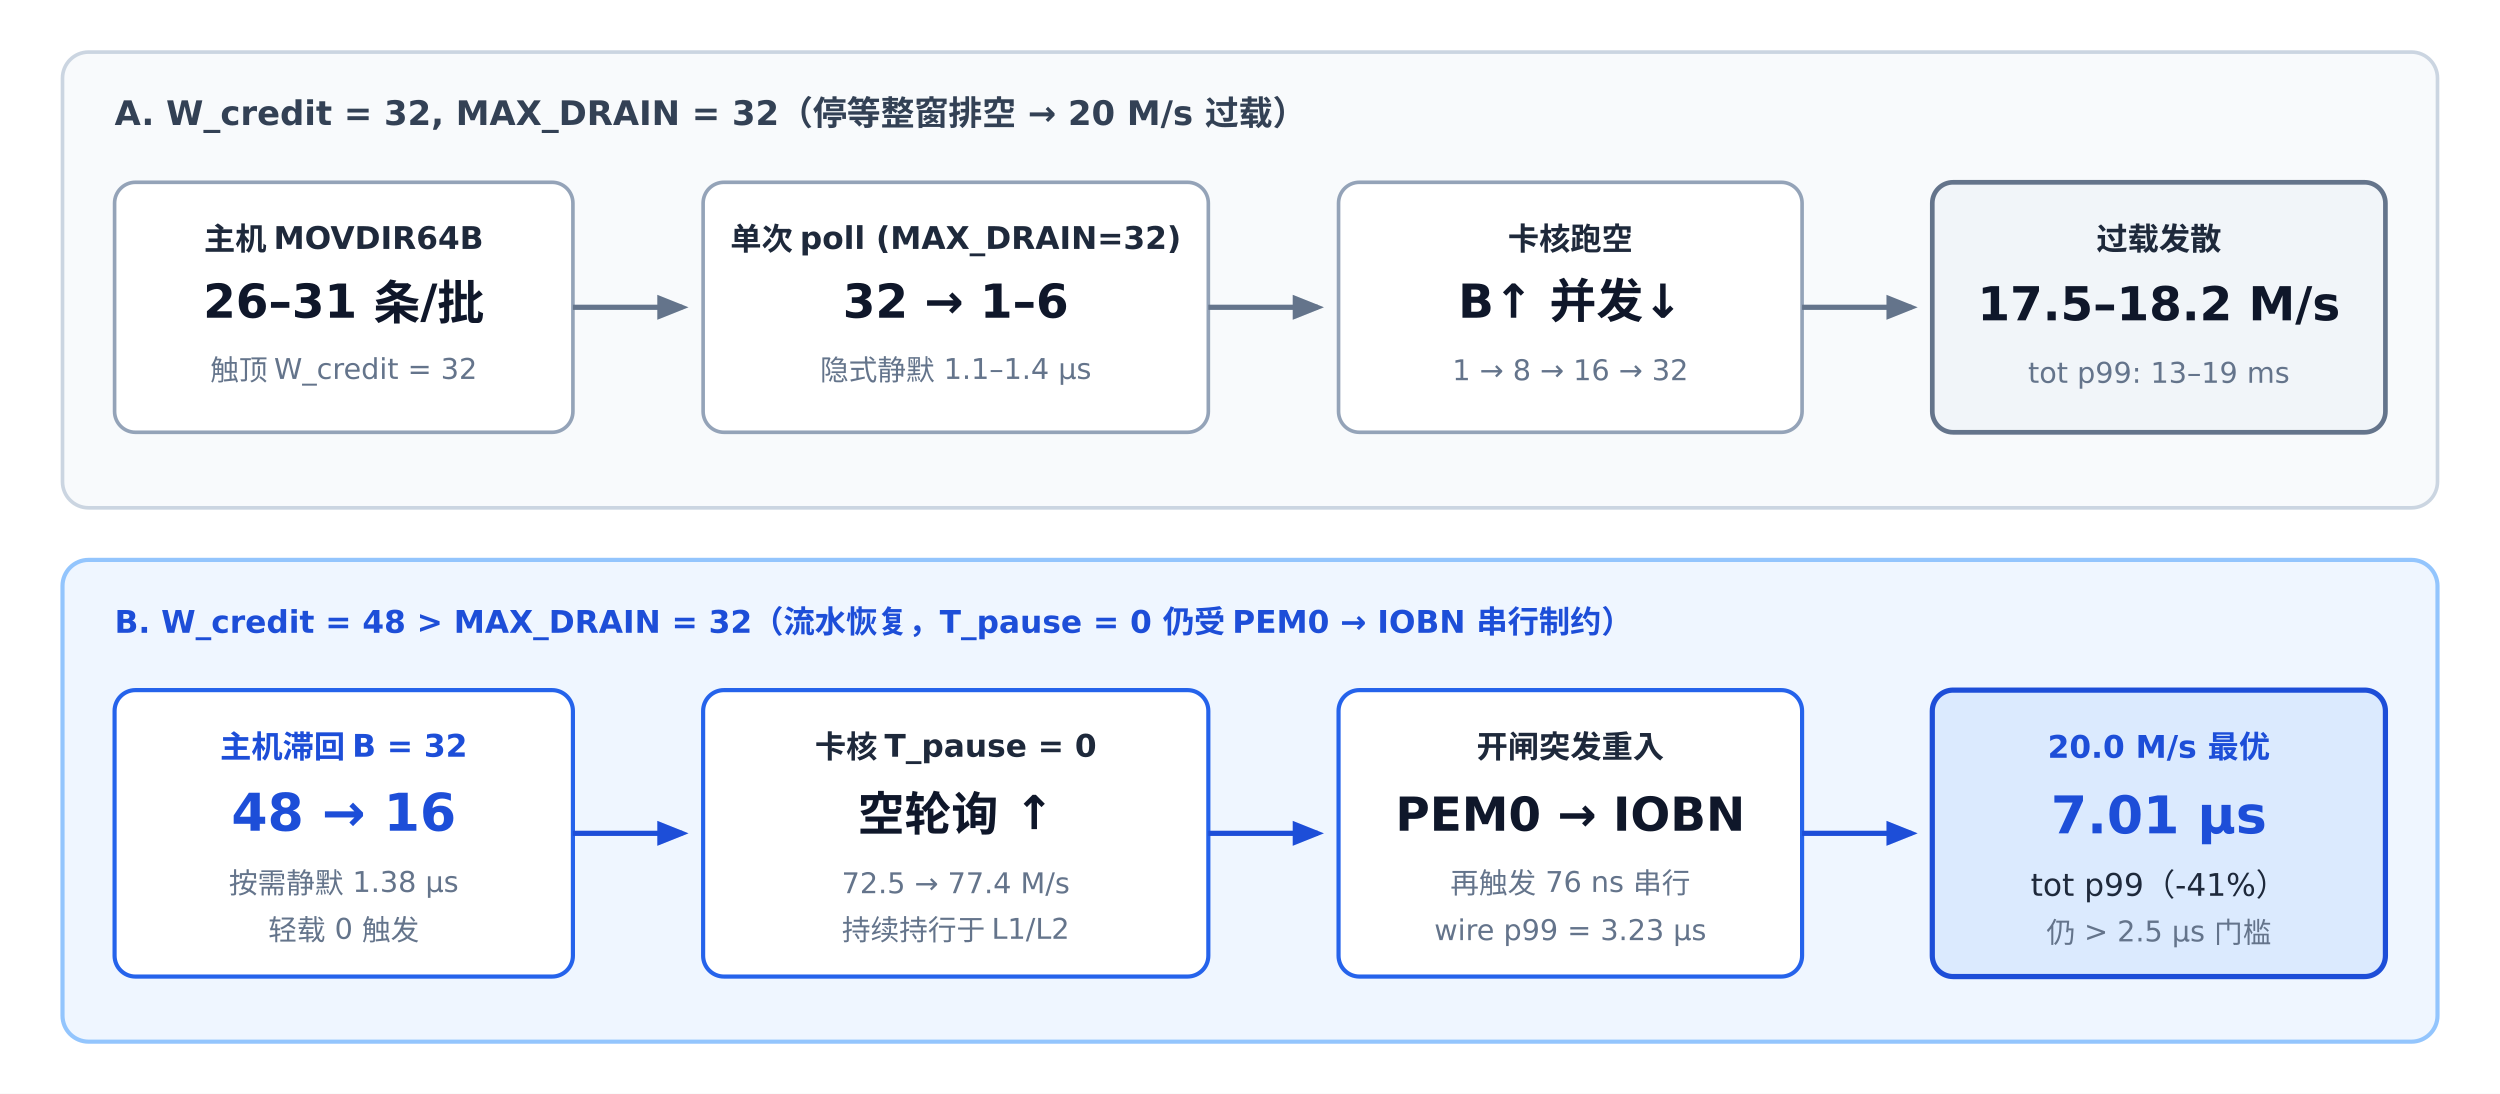
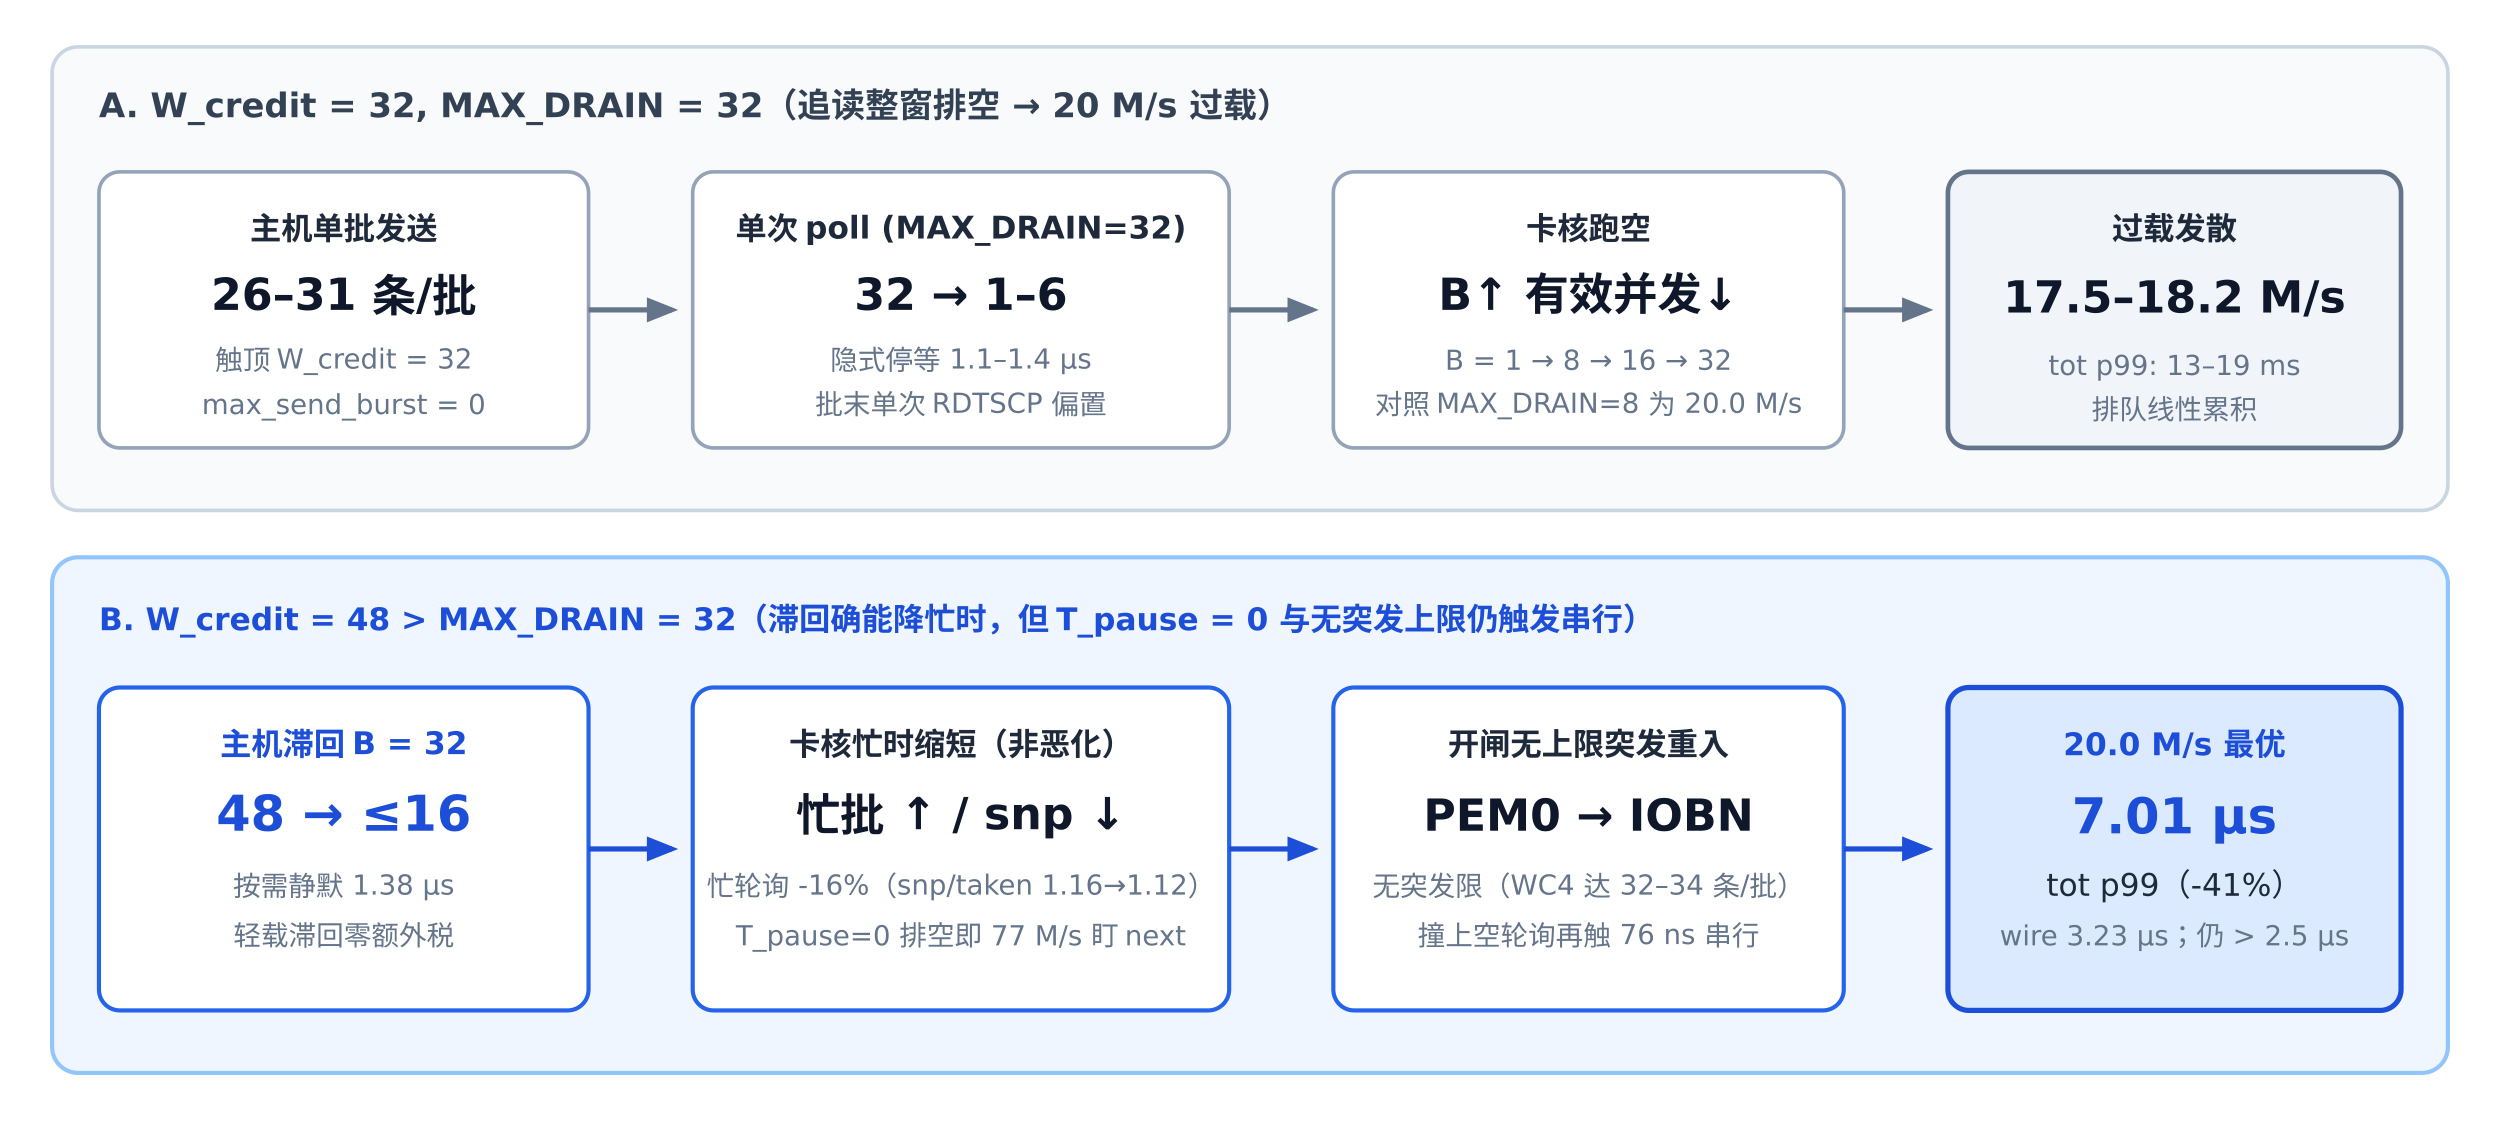
- <svg xmlns="http://www.w3.org/2000/svg" viewBox="0 0 960 420" width="960" height="420">
+ <svg xmlns="http://www.w3.org/2000/svg" viewBox="0 0 960 432" width="960" height="432">
  <defs>
    <style>
      .title { font-family: "DejaVu Sans", "Droid Sans Fallback", sans-serif; font-size: 16px; font-weight: 700; fill: #0f172a; }
      .sec { font-family: "DejaVu Sans", "Droid Sans Fallback", sans-serif; font-size: 13px; font-weight: 700; fill: #334155; }
      .lbl { font-family: "DejaVu Sans", "Droid Sans Fallback", sans-serif; font-size: 12px; fill: #1e293b; }
-       .sub { font-family: "DejaVu Sans", "Droid Sans Fallback", sans-serif; font-size: 11px; fill: #64748b; }
-       .big { font-family: "DejaVu Sans", "Droid Sans Fallback", sans-serif; font-size: 18px; font-weight: 700; fill: #0f172a; }
-       .big-acc { font-family: "DejaVu Sans", "Droid Sans Fallback", sans-serif; font-size: 20px; font-weight: 700; fill: #1d4ed8; }
+       .sub { font-family: "DejaVu Sans", "Droid Sans Fallback", sans-serif; font-size: 10.6px; fill: #64748b; }
+       .big { font-family: "DejaVu Sans", "Droid Sans Fallback", sans-serif; font-size: 17px; font-weight: 700; fill: #0f172a; }
+       .big-acc { font-family: "DejaVu Sans", "Droid Sans Fallback", sans-serif; font-size: 19px; font-weight: 700; fill: #1d4ed8; }
      .acc { font-family: "DejaVu Sans", "Droid Sans Fallback", sans-serif; font-size: 12px; font-weight: 700; fill: #1d4ed8; }
    </style>
    <marker id="arr-g" viewBox="0 0 10 10" refX="8" refY="5" markerWidth="6" markerHeight="6" orient="auto-start-reverse">
      <path d="M 0 1 L 10 5 L 0 9 z" fill="#64748b" />
    </marker>
    <marker id="arr-b" viewBox="0 0 10 10" refX="8" refY="5" markerWidth="6" markerHeight="6" orient="auto-start-reverse">
      <path d="M 0 1 L 10 5 L 0 9 z" fill="#1d4ed8" />
    </marker>
  </defs>
-   <rect width="960" height="420" fill="#ffffff" />
-   <rect x="24" y="20" width="912" height="175" rx="10" fill="#f8fafc" stroke="#cbd5e1" stroke-width="1.4" />
-   <text x="44" y="48" class="sec">A. W_credit = 32, MAX_DRAIN = 32（停等整窗排空 → 20 M/s 过载）</text>
-   <rect x="44" y="70" width="176" height="96" rx="8" fill="#ffffff" stroke="#94a3b8" stroke-width="1.4" />
-   <text x="132" y="96" text-anchor="middle" class="lbl" font-weight="700">主机 MOVDIR64B</text>
-   <text x="132" y="122" text-anchor="middle" class="big">26–31 条/批</text>
-   <text x="132" y="146" text-anchor="middle" class="sub">触顶 W_credit = 32</text>
-   <line x1="220" y1="118" x2="262" y2="118" stroke="#64748b" stroke-width="2" marker-end="url(#arr-g)" />
-   <rect x="270" y="70" width="194" height="96" rx="8" fill="#ffffff" stroke="#94a3b8" stroke-width="1.4" />
-   <text x="367" y="96" text-anchor="middle" class="lbl" font-weight="700">单次 poll (MAX_DRAIN=32)</text>
-   <text x="367" y="122" text-anchor="middle" class="big">32 → 1–6</text>
-   <text x="367" y="146" text-anchor="middle" class="sub">隐式静默 1.1–1.4 µs</text>
-   <line x1="464" y1="118" x2="506" y2="118" stroke="#64748b" stroke-width="2" marker-end="url(#arr-g)" />
-   <rect x="514" y="70" width="178" height="96" rx="8" fill="#ffffff" stroke="#94a3b8" stroke-width="1.4" />
-   <text x="603" y="96" text-anchor="middle" class="lbl" font-weight="700">卡核跑空</text>
-   <text x="603" y="122" text-anchor="middle" class="big">B↑ 并发↓</text>
-   <text x="603" y="146" text-anchor="middle" class="sub">1 → 8 → 16 → 32</text>
-   <line x1="692" y1="118" x2="734" y2="118" stroke="#64748b" stroke-width="2" marker-end="url(#arr-g)" />
-   <rect x="742" y="70" width="174" height="96" rx="8" fill="#f1f5f9" stroke="#64748b" stroke-width="1.8" />
-   <text x="829" y="96" text-anchor="middle" class="lbl" font-weight="700">过载发散</text>
-   <text x="829" y="123" text-anchor="middle" class="big">17.5–18.2 M/s</text>
-   <text x="829" y="147" text-anchor="middle" class="sub">tot p99: 13–19 ms</text>
-   <rect x="24" y="215" width="912" height="185" rx="10" fill="#eff6ff" stroke="#93c5fd" stroke-width="1.6" />
-   <text x="44" y="243" class="acc">B. W_credit = 48 &gt; MAX_DRAIN = 32（流水恢复，T_pause = 0 仍受 PEM0 → IOBN 串行制约）</text>
-   <rect x="44" y="265" width="176" height="110" rx="8" fill="#ffffff" stroke="#2563eb" stroke-width="1.6" />
-   <text x="132" y="291" text-anchor="middle" class="acc">主机滞回 B = 32</text>
-   <text x="132" y="319" text-anchor="middle" class="big-acc">48 → 16</text>
-   <text x="132" y="343" text-anchor="middle" class="sub">按需静默 1.38 µs</text>
-   <text x="132" y="361" text-anchor="middle" class="sub">轻载 0 触发</text>
-   <line x1="220" y1="320" x2="262" y2="320" stroke="#1d4ed8" stroke-width="2" marker-end="url(#arr-b)" />
-   <rect x="270" y="265" width="194" height="110" rx="8" fill="#ffffff" stroke="#2563eb" stroke-width="1.6" />
-   <text x="367" y="291" text-anchor="middle" class="lbl" font-weight="700">卡核 T_pause = 0</text>
-   <text x="367" y="319" text-anchor="middle" class="big">空轮询 ↑</text>
-   <text x="367" y="343" text-anchor="middle" class="sub">72.5 → 77.4 M/s</text>
-   <text x="367" y="361" text-anchor="middle" class="sub">持续持行于 L1/L2</text>
-   <line x1="464" y1="320" x2="506" y2="320" stroke="#1d4ed8" stroke-width="2" marker-end="url(#arr-b)" />
-   <rect x="514" y="265" width="178" height="110" rx="8" fill="#ffffff" stroke="#2563eb" stroke-width="1.6" />
-   <text x="603" y="291" text-anchor="middle" class="lbl" font-weight="700">开闸突发重入</text>
-   <text x="603" y="319" text-anchor="middle" class="big">PEM0 → IOBN</text>
-   <text x="603" y="343" text-anchor="middle" class="sub">再触发 76 ns 串行</text>
-   <text x="603" y="361" text-anchor="middle" class="sub">wire p99 = 3.23 µs</text>
-   <line x1="692" y1="320" x2="734" y2="320" stroke="#1d4ed8" stroke-width="2" marker-end="url(#arr-b)" />
-   <rect x="742" y="265" width="174" height="110" rx="8" fill="#dbeafe" stroke="#1d4ed8" stroke-width="2" />
-   <text x="829" y="291" text-anchor="middle" class="acc">20.0 M/s 最优</text>
-   <text x="829" y="320" text-anchor="middle" class="big-acc">7.01 µs</text>
-   <text x="829" y="344" text-anchor="middle" class="lbl">tot p99（-41%）</text>
-   <text x="829" y="362" text-anchor="middle" class="sub">仍 &gt; 2.5 µs 门槛</text>
+   <rect width="960" height="432" fill="#ffffff" />
+   <rect x="20" y="18" width="920" height="178" rx="10" fill="#f8fafc" stroke="#cbd5e1" stroke-width="1.4" />
+   <text x="38" y="45" class="sec">A. W_credit = 32, MAX_DRAIN = 32（追读整窗排空 → 20 M/s 过载）</text>
+   <rect x="38" y="66" width="188" height="106" rx="8" fill="#ffffff" stroke="#94a3b8" stroke-width="1.4" />
+   <text x="132" y="92" text-anchor="middle" class="lbl" font-weight="700">主机单批发送</text>
+   <text x="132" y="119" text-anchor="middle" class="big">26–31 条/批</text>
+   <text x="132" y="142" text-anchor="middle" class="sub">触顶 W_credit = 32</text>
+   <text x="132" y="159" text-anchor="middle" class="sub">max_send_burst = 0</text>
+   <line x1="226" y1="119" x2="258" y2="119" stroke="#64748b" stroke-width="2" marker-end="url(#arr-g)" />
+   <rect x="266" y="66" width="206" height="106" rx="8" fill="#ffffff" stroke="#94a3b8" stroke-width="1.4" />
+   <text x="369" y="92" text-anchor="middle" class="lbl" font-weight="700">单次 poll (MAX_DRAIN=32)</text>
+   <text x="369" y="119" text-anchor="middle" class="big">32 → 1–6</text>
+   <text x="369" y="142" text-anchor="middle" class="sub">隐式停等 1.1–1.4 µs</text>
+   <text x="369" y="159" text-anchor="middle" class="sub">批末单次 RDTSCP 偏置</text>
+   <line x1="472" y1="119" x2="504" y2="119" stroke="#64748b" stroke-width="2" marker-end="url(#arr-g)" />
+   <rect x="512" y="66" width="196" height="106" rx="8" fill="#ffffff" stroke="#94a3b8" stroke-width="1.4" />
+   <text x="610" y="92" text-anchor="middle" class="lbl" font-weight="700">卡核跑空</text>
+   <text x="610" y="119" text-anchor="middle" class="big">B↑ 有效并发↓</text>
+   <text x="610" y="142" text-anchor="middle" class="sub">B = 1 → 8 → 16 → 32</text>
+   <text x="610" y="159" text-anchor="middle" class="sub">对照 MAX_DRAIN=8 为 20.0 M/s</text>
+   <line x1="708" y1="119" x2="740" y2="119" stroke="#64748b" stroke-width="2" marker-end="url(#arr-g)" />
+   <rect x="748" y="66" width="174" height="106" rx="8" fill="#f1f5f9" stroke="#64748b" stroke-width="1.8" />
+   <text x="835" y="92" text-anchor="middle" class="lbl" font-weight="700">过载发散</text>
+   <text x="835" y="120" text-anchor="middle" class="big">17.5–18.2 M/s</text>
+   <text x="835" y="144" text-anchor="middle" class="sub">tot p99: 13–19 ms</text>
+   <text x="835" y="161" text-anchor="middle" class="sub">排队线性累积</text>
+   <rect x="20" y="214" width="920" height="198" rx="10" fill="#eff6ff" stroke="#93c5fd" stroke-width="1.6" />
+   <text x="38" y="242" class="acc">B. W_credit = 48 &gt; MAX_DRAIN = 32（滞回确能降忙时，但 T_pause = 0 与无突发上限仍触发串行）</text>
+   <rect x="38" y="264" width="188" height="124" rx="8" fill="#ffffff" stroke="#2563eb" stroke-width="1.6" />
+   <text x="132" y="290" text-anchor="middle" class="acc">主机滞回 B = 32</text>
+   <text x="132" y="319" text-anchor="middle" class="big-acc">48 → ≤16</text>
+   <text x="132" y="344" text-anchor="middle" class="sub">按需静默 1.38 µs</text>
+   <text x="132" y="363" text-anchor="middle" class="sub">轻载滞回零额外税</text>
+   <line x1="226" y1="326" x2="258" y2="326" stroke="#1d4ed8" stroke-width="2" marker-end="url(#arr-b)" />
+   <rect x="266" y="264" width="206" height="124" rx="8" fill="#ffffff" stroke="#2563eb" stroke-width="1.6" />
+   <text x="369" y="290" text-anchor="middle" class="lbl" font-weight="700">卡核忙时缩短（非恶化）</text>
+   <text x="369" y="319" text-anchor="middle" class="big">忙批 ↑ / snp ↓</text>
+   <text x="369" y="344" text-anchor="middle" class="sub">忙轮询 -16%（snp/taken 1.16→1.12）</text>
+   <text x="369" y="363" text-anchor="middle" class="sub">T_pause=0 排空即 77 M/s 盯 next</text>
+   <line x1="472" y1="326" x2="504" y2="326" stroke="#1d4ed8" stroke-width="2" marker-end="url(#arr-b)" />
+   <rect x="512" y="264" width="196" height="124" rx="8" fill="#ffffff" stroke="#2563eb" stroke-width="1.6" />
+   <text x="610" y="290" text-anchor="middle" class="lbl" font-weight="700">开闸无上限突发重入</text>
+   <text x="610" y="319" text-anchor="middle" class="big">PEM0 → IOBN</text>
+   <text x="610" y="344" text-anchor="middle" class="sub">无突发限（WC4 达 32–34 条/批）</text>
+   <text x="610" y="363" text-anchor="middle" class="sub">撞上空轮询再触 76 ns 串行</text>
+   <line x1="708" y1="326" x2="740" y2="326" stroke="#1d4ed8" stroke-width="2" marker-end="url(#arr-b)" />
+   <rect x="748" y="264" width="174" height="124" rx="8" fill="#dbeafe" stroke="#1d4ed8" stroke-width="2" />
+   <text x="835" y="290" text-anchor="middle" class="acc">20.0 M/s 最优</text>
+   <text x="835" y="320" text-anchor="middle" class="big-acc">7.01 µs</text>
+   <text x="835" y="344" text-anchor="middle" class="lbl">tot p99（-41%）</text>
+   <text x="835" y="363" text-anchor="middle" class="sub">wire 3.23 µs；仍 &gt; 2.5 µs</text>
</svg>
